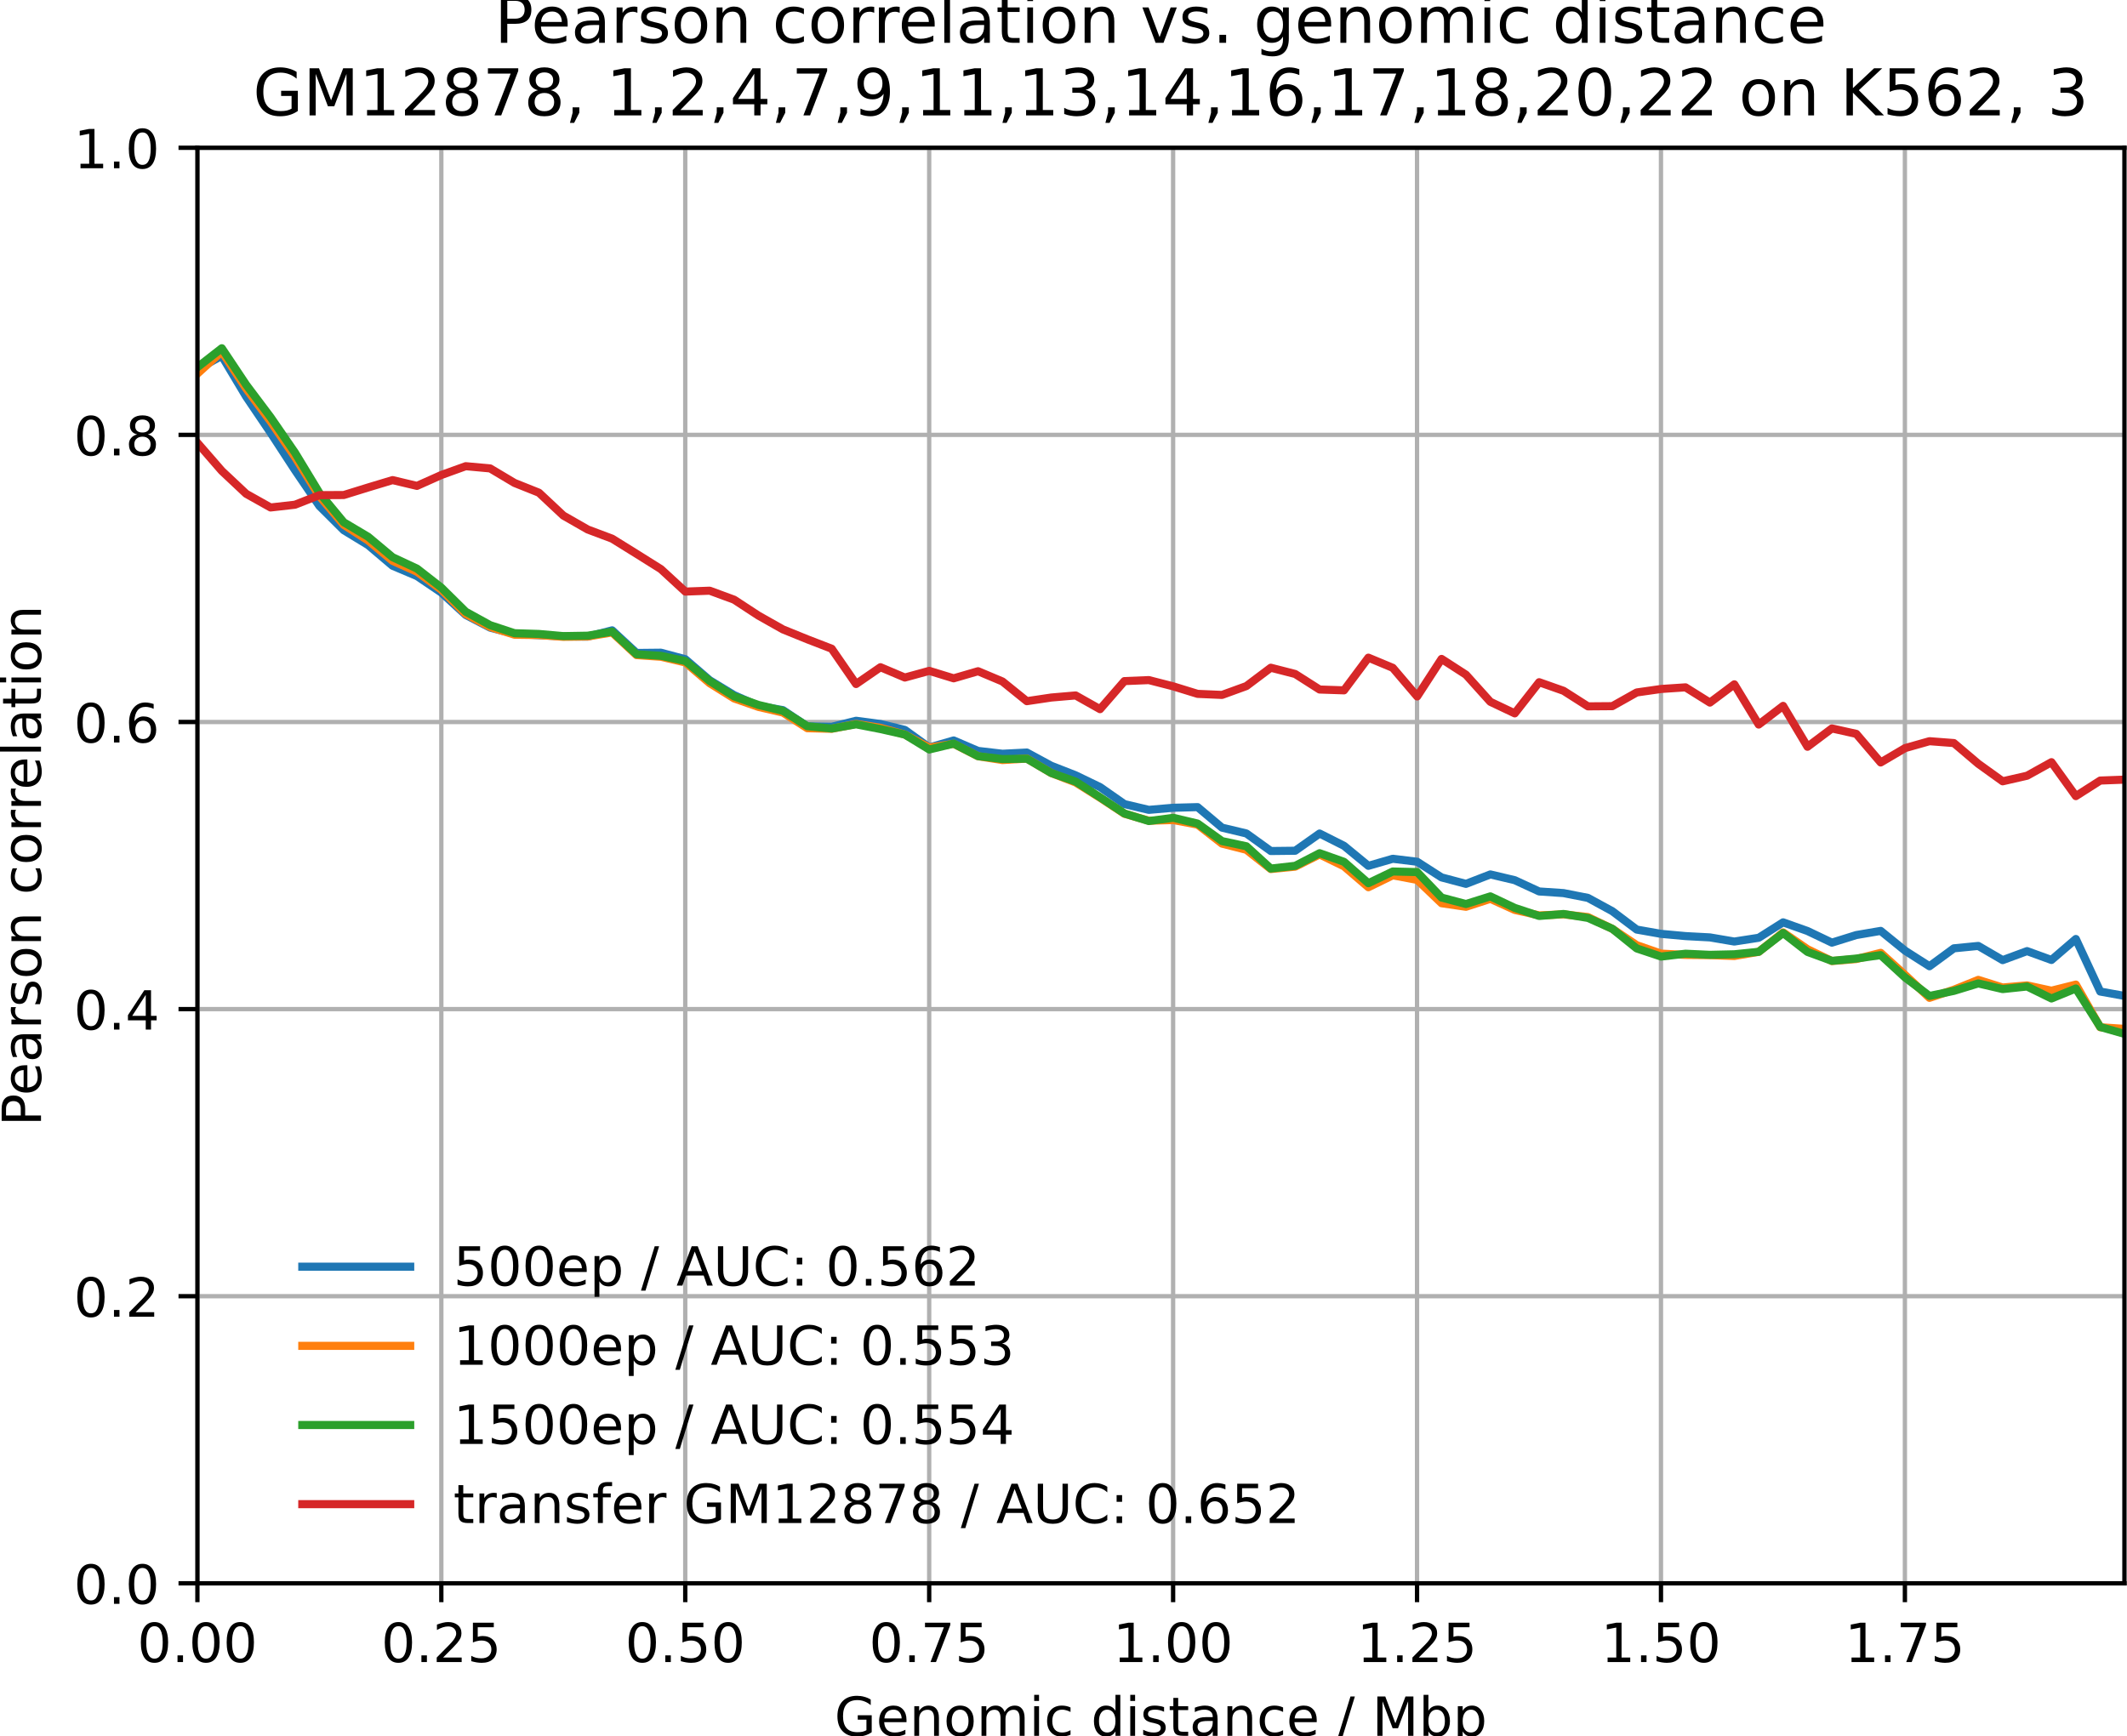
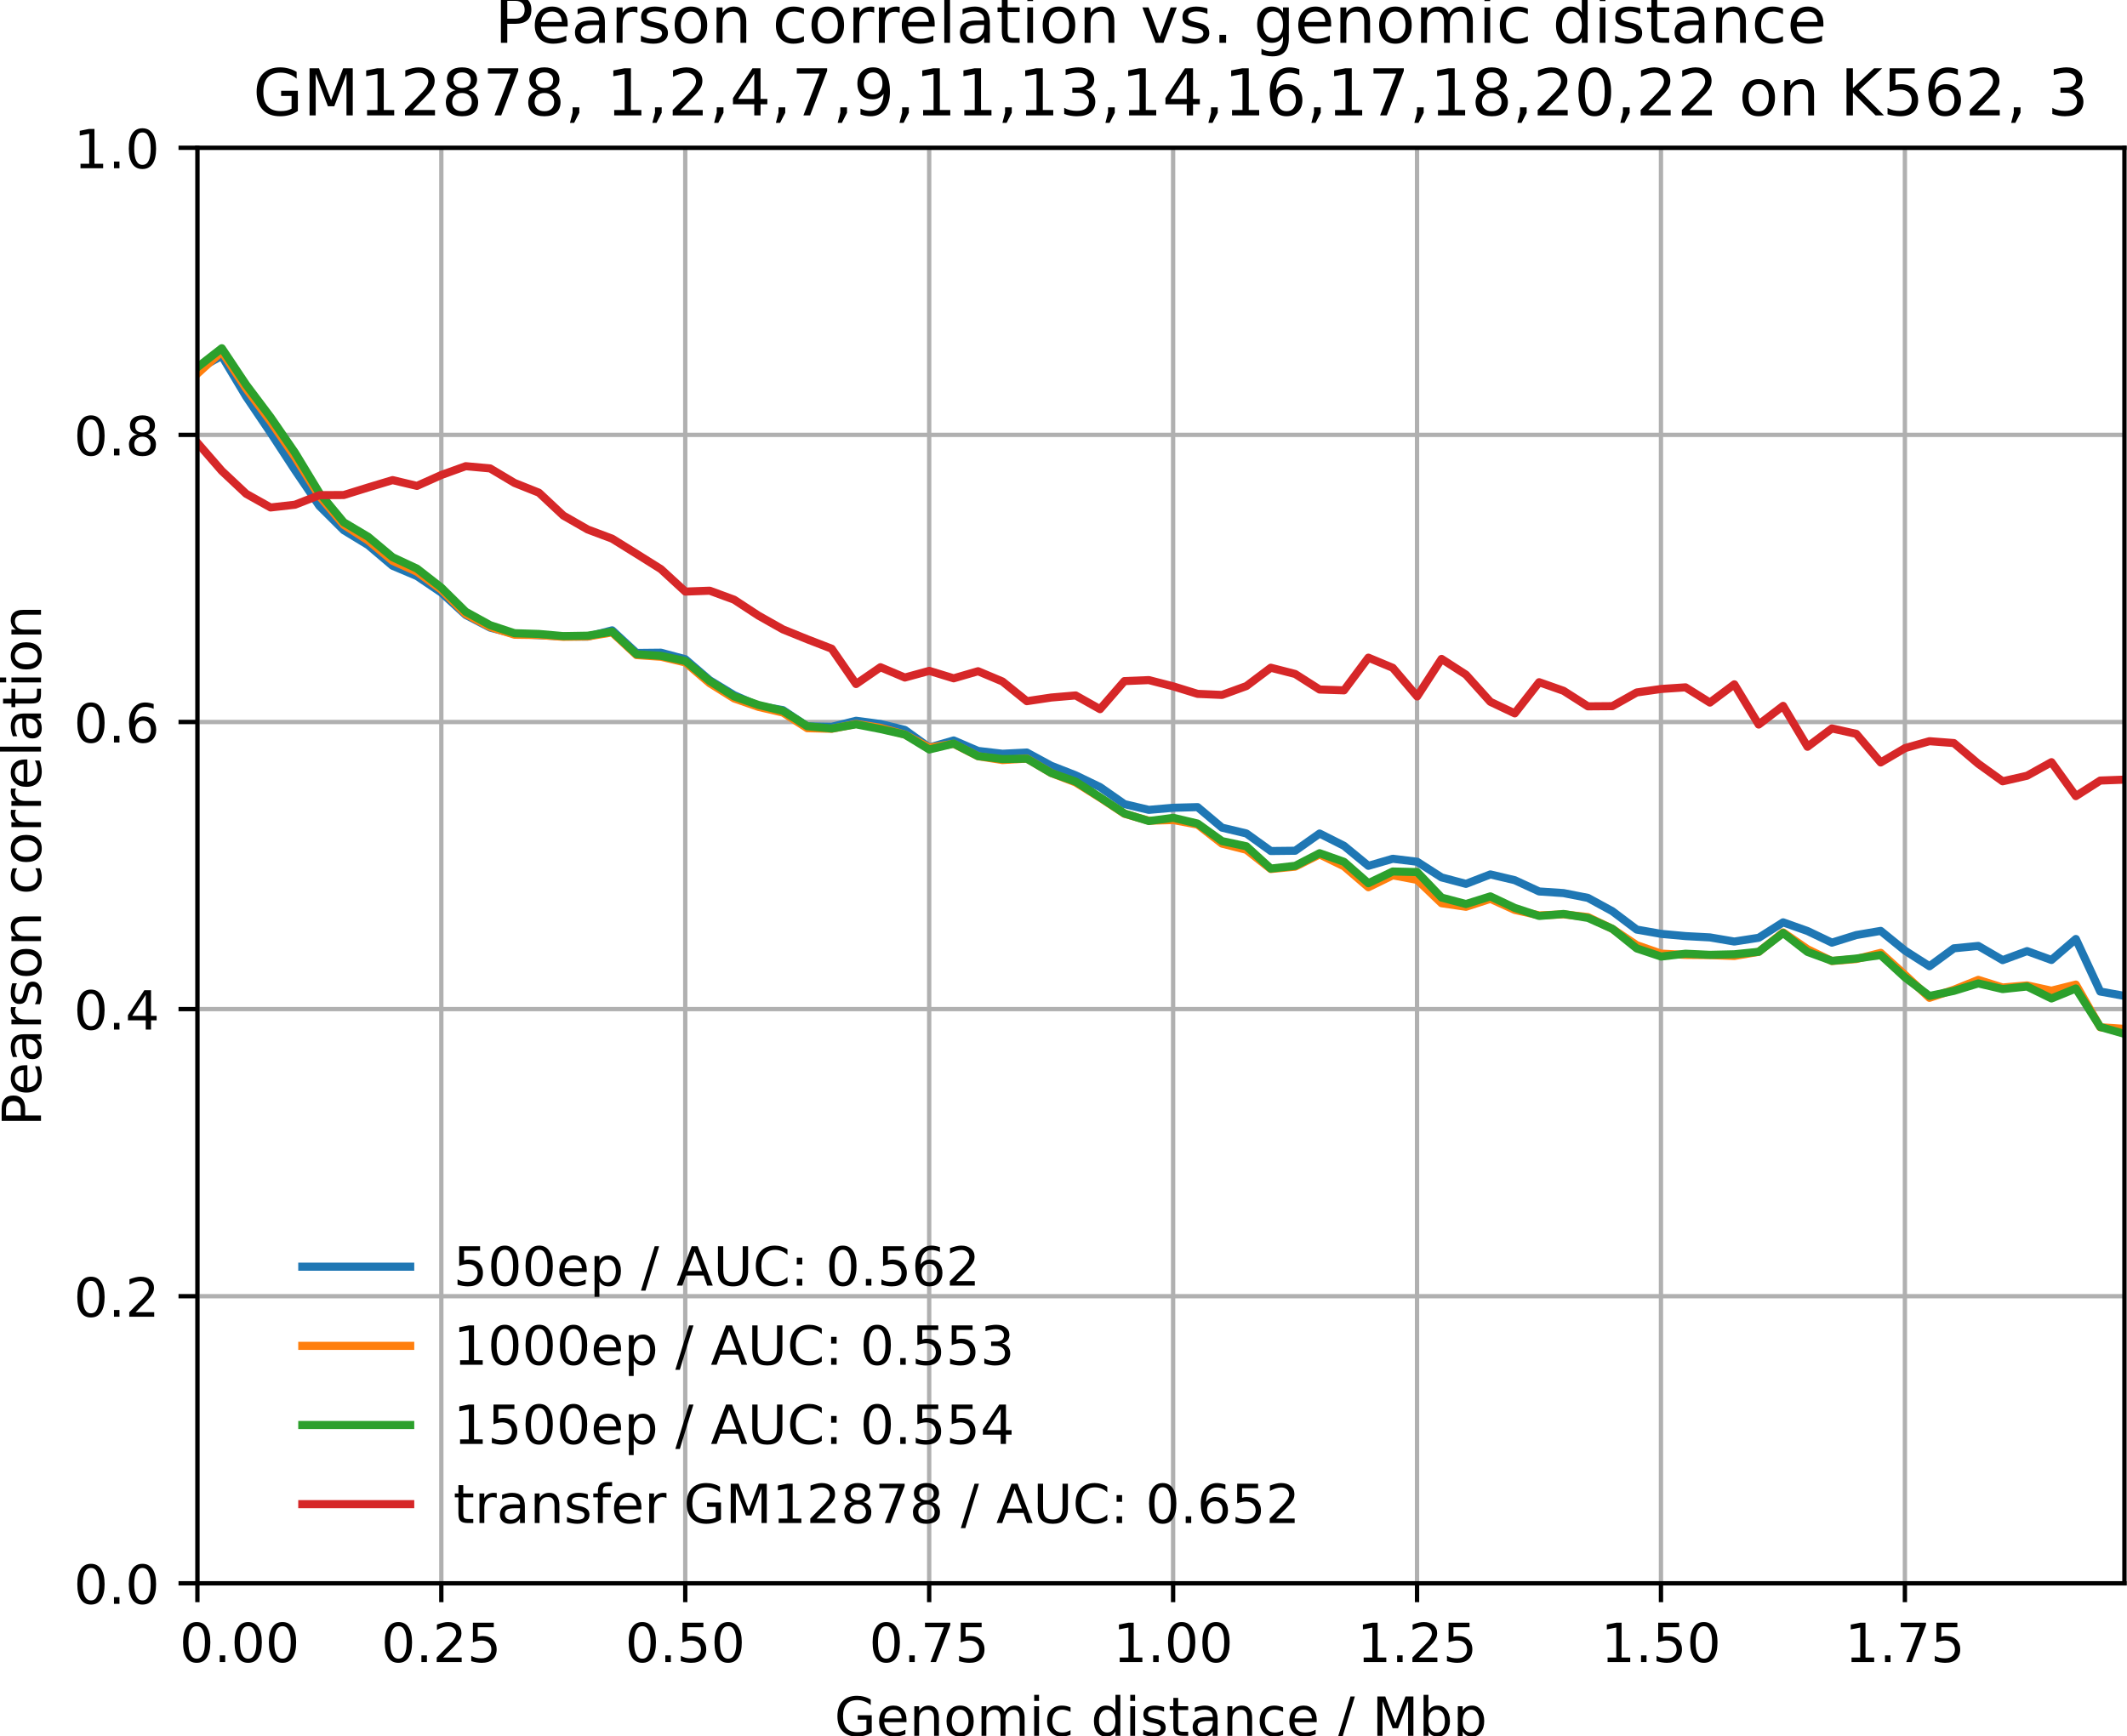
<svg xmlns="http://www.w3.org/2000/svg" version="1.1" id="svg2" xml:space="preserve" width="80mm" height="65.3mm" viewBox="0 0 302.362 246.803">
  <defs id="defs6">
    <clipPath clipPathUnits="userSpaceOnUse" id="clipPath22">
      <path d="M 57.6,38.016 H 414.72 V 304.128 H 57.6 Z" id="path20" />
    </clipPath>
    <clipPath clipPathUnits="userSpaceOnUse" id="clipPath40">
      <path d="M 57.6,38.016 H 414.72 V 304.128 H 57.6 Z" id="path38" />
    </clipPath>
    <clipPath clipPathUnits="userSpaceOnUse" id="clipPath58">
      <path d="M 57.6,38.016 H 414.72 V 304.128 H 57.6 Z" id="path56" />
    </clipPath>
    <clipPath clipPathUnits="userSpaceOnUse" id="clipPath76">
      <path d="M 57.6,38.016 H 414.72 V 304.128 H 57.6 Z" id="path74" />
    </clipPath>
    <clipPath clipPathUnits="userSpaceOnUse" id="clipPath94">
      <path d="M 57.6,38.016 H 414.72 V 304.128 H 57.6 Z" id="path92" />
    </clipPath>
    <clipPath clipPathUnits="userSpaceOnUse" id="clipPath112">
      <path d="M 57.6,38.016 H 414.72 V 304.128 H 57.6 Z" id="path110" />
    </clipPath>
    <clipPath clipPathUnits="userSpaceOnUse" id="clipPath130">
      <path d="M 57.6,38.016 H 414.72 V 304.128 H 57.6 Z" id="path128" />
    </clipPath>
    <clipPath clipPathUnits="userSpaceOnUse" id="clipPath148">
      <path d="M 57.6,38.016 H 414.72 V 304.128 H 57.6 Z" id="path146" />
    </clipPath>
    <clipPath clipPathUnits="userSpaceOnUse" id="clipPath170">
      <path d="M 57.6,38.016 H 414.72 V 304.128 H 57.6 Z" id="path168" />
    </clipPath>
    <clipPath clipPathUnits="userSpaceOnUse" id="clipPath188">
      <path d="M 57.6,38.016 H 414.72 V 304.128 H 57.6 Z" id="path186" />
    </clipPath>
    <clipPath clipPathUnits="userSpaceOnUse" id="clipPath206">
      <path d="M 57.6,38.016 H 414.72 V 304.128 H 57.6 Z" id="path204" />
    </clipPath>
    <clipPath clipPathUnits="userSpaceOnUse" id="clipPath224">
      <path d="M 57.6,38.016 H 414.72 V 304.128 H 57.6 Z" id="path222" />
    </clipPath>
    <clipPath clipPathUnits="userSpaceOnUse" id="clipPath242">
      <path d="M 57.6,38.016 H 414.72 V 304.128 H 57.6 Z" id="path240" />
    </clipPath>
    <clipPath clipPathUnits="userSpaceOnUse" id="clipPath260">
      <path d="M 57.6,38.016 H 414.72 V 304.128 H 57.6 Z" id="path258" />
    </clipPath>
    <clipPath clipPathUnits="userSpaceOnUse" id="clipPath282">
      <path d="M 57.6,38.016 H 414.72 V 304.128 H 57.6 Z" id="path280" />
    </clipPath>
    <clipPath clipPathUnits="userSpaceOnUse" id="clipPath292">
      <path d="M 57.6,38.016 H 414.72 V 304.128 H 57.6 Z" id="path290" />
    </clipPath>
    <clipPath clipPathUnits="userSpaceOnUse" id="clipPath302">
      <path d="M 57.6,38.016 H 414.72 V 304.128 H 57.6 Z" id="path300" />
    </clipPath>
    <clipPath clipPathUnits="userSpaceOnUse" id="clipPath312">
      <path d="M 57.6,38.016 H 414.72 V 304.128 H 57.6 Z" id="path310" />
    </clipPath>
  </defs>
  <g id="g10" transform="matrix(1.333333,0,0,-1.333333,-28.02396,443.5936)">
    <path d="M 53.247,189.166 H 64.753" style="fill:none;stroke:#ff7f0e;stroke-width:0.863;stroke-linecap:square;stroke-linejoin:round;stroke-miterlimit:10;stroke-dasharray:none;stroke-opacity:1" id="path340" />
    <path d="M 53.247,180.725 H 64.753" style="fill:none;stroke:#2ca02c;stroke-width:0.863;stroke-linecap:square;stroke-linejoin:round;stroke-miterlimit:10;stroke-dasharray:none;stroke-opacity:1" id="path346" />
    <path d="M 53.247,172.285 H 64.753" style="fill:none;stroke:#d62728;stroke-width:0.863;stroke-linecap:square;stroke-linejoin:round;stroke-miterlimit:10;stroke-dasharray:none;stroke-opacity:1" id="path352" />
    <g id="g16" transform="matrix(0.5753027,0,0,0.5753027,8.926274,141.9709)">
      <g id="g18" clip-path="url(#clipPath22)">
        <path d="M 57.6,38.016 V 304.128" style="fill:none;stroke:#b0b0b0;stroke-width:0.8;stroke-linecap:square;stroke-linejoin:round;stroke-miterlimit:10;stroke-dasharray:none;stroke-opacity:1" id="path24" />
      </g>
    </g>
    <path d="m 42.064,163.842 v -2.014" style="fill:#000000;fill-opacity:1;fill-rule:nonzero;stroke:#000000;stroke-width:0.46;stroke-linecap:butt;stroke-linejoin:round;stroke-miterlimit:10;stroke-dasharray:none;stroke-opacity:1" id="path28" />
    <g id="g34" transform="matrix(0.5753027,0,0,0.5753027,8.926274,141.9709)">
      <g id="g36" clip-path="url(#clipPath40)">
        <path d="M 102.805,38.016 V 304.128" style="fill:none;stroke:#b0b0b0;stroke-width:0.8;stroke-linecap:square;stroke-linejoin:round;stroke-miterlimit:10;stroke-dasharray:none;stroke-opacity:1" id="path42" />
      </g>
    </g>
    <path d="m 68.07,163.842 v -2.014" style="fill:#000000;fill-opacity:1;fill-rule:nonzero;stroke:#000000;stroke-width:0.46;stroke-linecap:butt;stroke-linejoin:round;stroke-miterlimit:10;stroke-dasharray:none;stroke-opacity:1" id="path46" />
    <g id="g52" transform="matrix(0.5753027,0,0,0.5753027,8.926274,141.9709)">
      <g id="g54" clip-path="url(#clipPath58)">
        <path d="M 148.01,38.016 V 304.128" style="fill:none;stroke:#b0b0b0;stroke-width:0.8;stroke-linecap:square;stroke-linejoin:round;stroke-miterlimit:10;stroke-dasharray:none;stroke-opacity:1" id="path60" />
      </g>
    </g>
    <path d="m 94.077,163.842 v -2.014" style="fill:#000000;fill-opacity:1;fill-rule:nonzero;stroke:#000000;stroke-width:0.46;stroke-linecap:butt;stroke-linejoin:round;stroke-miterlimit:10;stroke-dasharray:none;stroke-opacity:1" id="path64" />
    <g id="g70" transform="matrix(0.5753027,0,0,0.5753027,8.926274,141.9709)">
      <g id="g72" clip-path="url(#clipPath76)">
        <path d="M 193.215,38.016 V 304.128" style="fill:none;stroke:#b0b0b0;stroke-width:0.8;stroke-linecap:square;stroke-linejoin:round;stroke-miterlimit:10;stroke-dasharray:none;stroke-opacity:1" id="path78" />
      </g>
    </g>
    <path d="m 120.084,163.842 v -2.014" style="fill:#000000;fill-opacity:1;fill-rule:nonzero;stroke:#000000;stroke-width:0.46;stroke-linecap:butt;stroke-linejoin:round;stroke-miterlimit:10;stroke-dasharray:none;stroke-opacity:1" id="path82" />
    <g id="g88" transform="matrix(0.5753027,0,0,0.5753027,8.926274,141.9709)">
      <g id="g90" clip-path="url(#clipPath94)">
        <path d="M 238.42,38.016 V 304.128" style="fill:none;stroke:#b0b0b0;stroke-width:0.8;stroke-linecap:square;stroke-linejoin:round;stroke-miterlimit:10;stroke-dasharray:none;stroke-opacity:1" id="path96" />
      </g>
    </g>
    <path d="m 146.09,163.842 v -2.014" style="fill:#000000;fill-opacity:1;fill-rule:nonzero;stroke:#000000;stroke-width:0.46;stroke-linecap:butt;stroke-linejoin:round;stroke-miterlimit:10;stroke-dasharray:none;stroke-opacity:1" id="path100" />
    <g id="g106" transform="matrix(0.5753027,0,0,0.5753027,8.926274,141.9709)">
      <g id="g108" clip-path="url(#clipPath112)">
        <path d="M 283.625,38.016 V 304.128" style="fill:none;stroke:#b0b0b0;stroke-width:0.8;stroke-linecap:square;stroke-linejoin:round;stroke-miterlimit:10;stroke-dasharray:none;stroke-opacity:1" id="path114" />
      </g>
    </g>
    <path d="m 172.097,163.842 v -2.014" style="fill:#000000;fill-opacity:1;fill-rule:nonzero;stroke:#000000;stroke-width:0.46;stroke-linecap:butt;stroke-linejoin:round;stroke-miterlimit:10;stroke-dasharray:none;stroke-opacity:1" id="path118" />
    <g id="g124" transform="matrix(0.5753027,0,0,0.5753027,8.926274,141.9709)">
      <g id="g126" clip-path="url(#clipPath130)">
        <path d="M 328.83,38.016 V 304.128" style="fill:none;stroke:#b0b0b0;stroke-width:0.8;stroke-linecap:square;stroke-linejoin:round;stroke-miterlimit:10;stroke-dasharray:none;stroke-opacity:1" id="path132" />
      </g>
    </g>
    <path d="m 198.103,163.842 v -2.014" style="fill:#000000;fill-opacity:1;fill-rule:nonzero;stroke:#000000;stroke-width:0.46;stroke-linecap:butt;stroke-linejoin:round;stroke-miterlimit:10;stroke-dasharray:none;stroke-opacity:1" id="path136" />
    <g id="g142" transform="matrix(0.5753027,0,0,0.5753027,8.926274,141.9709)">
      <g id="g144" clip-path="url(#clipPath148)">
        <path d="M 374.035,38.016 V 304.128" style="fill:none;stroke:#b0b0b0;stroke-width:0.8;stroke-linecap:square;stroke-linejoin:round;stroke-miterlimit:10;stroke-dasharray:none;stroke-opacity:1" id="path150" />
      </g>
    </g>
    <g id="g164" transform="matrix(0.5753027,0,0,0.5753027,8.926274,141.9709)">
      <g id="g166" clip-path="url(#clipPath170)">
        <path d="M 57.6,38.016 H 414.72" style="fill:none;stroke:#b0b0b0;stroke-width:0.8;stroke-linecap:square;stroke-linejoin:round;stroke-miterlimit:10;stroke-dasharray:none;stroke-opacity:1" id="path172" />
      </g>
    </g>
    <path d="m 42.064,163.842 h -2.014" style="fill:#000000;fill-opacity:1;fill-rule:nonzero;stroke:#000000;stroke-width:0.46;stroke-linecap:butt;stroke-linejoin:round;stroke-miterlimit:10;stroke-dasharray:none;stroke-opacity:1" id="path176" />
    <path d="m 224.11,163.842 v -2.014" style="fill:#000000;fill-opacity:1;fill-rule:nonzero;stroke:#000000;stroke-width:0.46;stroke-linecap:butt;stroke-linejoin:round;stroke-miterlimit:10;stroke-dasharray:none;stroke-opacity:1" id="path154" />
    <g id="g182" transform="matrix(0.5753027,0,0,0.5753027,8.926274,141.9709)">
      <g id="g184" clip-path="url(#clipPath188)">
        <path d="M 57.6,91.238 H 414.72" style="fill:none;stroke:#b0b0b0;stroke-width:0.8;stroke-linecap:square;stroke-linejoin:round;stroke-miterlimit:10;stroke-dasharray:none;stroke-opacity:1" id="path190" />
      </g>
    </g>
    <path d="m 42.064,194.461 h -2.014" style="fill:#000000;fill-opacity:1;fill-rule:nonzero;stroke:#000000;stroke-width:0.46;stroke-linecap:butt;stroke-linejoin:round;stroke-miterlimit:10;stroke-dasharray:none;stroke-opacity:1" id="path194" />
    <g id="g200" transform="matrix(0.5753027,0,0,0.5753027,8.926274,141.9709)">
      <g id="g202" clip-path="url(#clipPath206)">
        <path d="M 57.6,144.461 H 414.72" style="fill:none;stroke:#b0b0b0;stroke-width:0.8;stroke-linecap:square;stroke-linejoin:round;stroke-miterlimit:10;stroke-dasharray:none;stroke-opacity:1" id="path208" />
      </g>
    </g>
    <path d="m 42.064,225.08 h -2.014" style="fill:#000000;fill-opacity:1;fill-rule:nonzero;stroke:#000000;stroke-width:0.46;stroke-linecap:butt;stroke-linejoin:round;stroke-miterlimit:10;stroke-dasharray:none;stroke-opacity:1" id="path212" />
    <g id="g218" transform="matrix(0.5753027,0,0,0.5753027,8.926274,141.9709)">
      <g id="g220" clip-path="url(#clipPath224)">
        <path d="M 57.6,197.683 H 414.72" style="fill:none;stroke:#b0b0b0;stroke-width:0.8;stroke-linecap:square;stroke-linejoin:round;stroke-miterlimit:10;stroke-dasharray:none;stroke-opacity:1" id="path226" />
      </g>
    </g>
    <path d="m 42.064,255.699 h -2.014" style="fill:#000000;fill-opacity:1;fill-rule:nonzero;stroke:#000000;stroke-width:0.46;stroke-linecap:butt;stroke-linejoin:round;stroke-miterlimit:10;stroke-dasharray:none;stroke-opacity:1" id="path230" />
    <g id="g236" transform="matrix(0.5753027,0,0,0.5753027,8.926274,141.9709)">
      <g id="g238" clip-path="url(#clipPath242)">
        <path d="M 57.6,250.906 H 414.72" style="fill:none;stroke:#b0b0b0;stroke-width:0.8;stroke-linecap:square;stroke-linejoin:round;stroke-miterlimit:10;stroke-dasharray:none;stroke-opacity:1" id="path244" />
      </g>
    </g>
    <path d="m 42.064,286.318 h -2.014" style="fill:#000000;fill-opacity:1;fill-rule:nonzero;stroke:#000000;stroke-width:0.46;stroke-linecap:butt;stroke-linejoin:round;stroke-miterlimit:10;stroke-dasharray:none;stroke-opacity:1" id="path248" />
    <g id="g254" transform="matrix(0.5753027,0,0,0.5753027,8.926274,141.9709)">
      <g id="g256" clip-path="url(#clipPath260)">
        <path d="M 57.6,304.128 H 414.72" style="fill:none;stroke:#b0b0b0;stroke-width:0.8;stroke-linecap:square;stroke-linejoin:round;stroke-miterlimit:10;stroke-dasharray:none;stroke-opacity:1" id="path262" />
      </g>
    </g>
    <path d="m 42.064,316.937 h -2.014" style="fill:#000000;fill-opacity:1;fill-rule:nonzero;stroke:#000000;stroke-width:0.46;stroke-linecap:butt;stroke-linejoin:round;stroke-miterlimit:10;stroke-dasharray:none;stroke-opacity:1" id="path266" />
    <g id="g276" transform="matrix(0.5753027,0,0,0.5753027,8.926274,141.9709)">
      <g id="g278" clip-path="url(#clipPath282)">
        <path d="m 57.6,263.062 4.521,2.499 4.521,-7.563 4.521,-6.686 4.521,-6.931 4.521,-6.646 4.521,-4.504 4.521,-2.755 4.521,-3.831 4.521,-1.916 4.521,-3.057 4.521,-4.148 4.521,-2.35 4.521,-1.172 4.521,-0.226 4.521,-0.228 4.521,-0.04 4.521,1.166 4.521,-4.194 4.521,0.048 4.521,-1.209 4.521,-3.899 4.521,-2.757 4.521,-2.003 4.521,-0.775 4.521,-3.014 4.521,-0.078 4.521,1.119 4.521,-0.601 4.521,-1.094 4.521,-3.259 4.521,1.304 4.521,-1.941 4.521,-0.526 4.521,0.227 4.521,-2.453 4.521,-1.77 4.521,-2.182 4.521,-3.156 4.521,-1.067 4.521,0.388 4.521,0.12 4.521,-3.805 4.521,-1.077 4.521,-3.255 4.521,0.051 4.521,3.193 4.521,-2.277 4.521,-3.713 4.521,1.309 4.521,-0.553 4.521,-2.903 4.521,-1.197 4.521,1.751 4.521,-1.069 4.521,-2.089 4.521,-0.304 4.521,-0.89 4.521,-2.466 4.521,-3.406 4.521,-0.795 4.521,-0.413 4.521,-0.242 4.521,-0.769 4.521,0.7 4.521,2.86 4.521,-1.605 4.521,-2.158 4.521,1.407 4.521,0.772 4.521,-3.671 4.521,-2.886 4.521,3.325 4.521,0.444 4.521,-2.63 4.521,1.671 4.521,-1.643 4.521,3.887 4.521,-9.742 4.521,-0.813" style="fill:none;stroke:#1f77b4;stroke-width:1.5;stroke-linecap:square;stroke-linejoin:round;stroke-miterlimit:10;stroke-dasharray:none;stroke-opacity:1" id="path284" />
      </g>
    </g>
    <g id="g286" transform="matrix(0.5753027,0,0,0.5753027,8.926274,141.9709)">
      <g id="g288" clip-path="url(#clipPath292)">
        <path d="m 57.6,262.256 4.521,4.099 4.521,-6.873 4.521,-6.081 4.521,-6.584 4.521,-7.254 4.521,-5.337 4.521,-2.903 4.521,-3.766 4.521,-2.027 4.521,-3.331 4.521,-4.509 4.521,-2.403 4.521,-1.427 4.521,-0.061 4.521,-0.328 4.521,0.065 4.521,0.746 4.521,-4.198 4.521,-0.308 4.521,-1.055 4.521,-3.851 4.521,-2.824 4.521,-1.573 4.521,-1.041 4.521,-2.905 4.521,-0.108 4.521,0.903 4.521,-0.722 4.521,-1.247 4.521,-2.415 4.521,0.7 4.521,-2.305 4.521,-0.71 4.521,0.28 4.521,-2.685 4.521,-1.745 4.521,-2.83 4.521,-2.972 4.521,-1.291 4.521,0.127 4.521,-0.853 4.521,-3.52 4.521,-1.146 4.521,-3.562 4.521,0.439 4.521,2.264 4.521,-2.198 4.521,-3.878 4.521,2.208 4.521,-0.85 4.521,-4.325 4.521,-0.66 4.521,1.472 4.521,-2.052 4.521,-1.011 4.521,0.185 4.521,-0.495 4.521,-2.184 4.521,-3.03 4.521,-1.566 4.521,-0.237 4.521,-0.042 4.521,-0.161 4.521,0.769 4.521,3.6 4.521,-3.109 4.521,-2.194 4.521,0.369 4.521,1.149 4.521,-4.097 4.521,-4.244 4.521,1.506 4.521,1.825 4.521,-1.415 4.521,0.392 4.521,-0.981 4.521,1.132 4.521,-7.91 4.521,-0.3" style="fill:none;stroke:#ff7f0e;stroke-width:1.5;stroke-linecap:square;stroke-linejoin:round;stroke-miterlimit:10;stroke-dasharray:none;stroke-opacity:1" id="path294" />
      </g>
    </g>
    <g id="g296" transform="matrix(0.5753027,0,0,0.5753027,8.926274,141.9709)">
      <g id="g298" clip-path="url(#clipPath302)">
        <path d="m 57.6,263.438 4.521,3.528 4.521,-6.776 4.521,-6.01 4.521,-6.572 4.521,-7.452 4.521,-5.457 4.521,-2.687 4.521,-3.783 4.521,-2.112 4.521,-3.529 4.521,-4.468 4.521,-2.488 4.521,-1.491 4.521,-0.139 4.521,-0.399 4.521,0.079 4.521,0.752 4.521,-4.193 4.521,-0.296 4.521,-0.958 4.521,-3.71 4.521,-2.851 4.521,-1.584 4.521,-1.091 4.521,-2.852 4.521,-0.432 4.521,0.784 4.521,-0.879 4.521,-1.02 4.521,-2.768 4.521,1.088 4.521,-2.325 4.521,-0.536 4.521,0.068 4.521,-2.648 4.521,-1.595 4.521,-2.913 4.521,-3.003 4.521,-1.398 4.521,0.599 4.521,-1.065 4.521,-3.253 4.521,-0.958 4.521,-4.133 4.521,0.508 4.521,2.34 4.521,-1.597 4.521,-3.969 4.521,2.172 4.521,-0.104 4.521,-4.731 4.521,-1.193 4.521,1.418 4.521,-2.135 4.521,-1.496 4.521,0.37 4.521,-0.733 4.521,-2.016 4.521,-3.641 4.521,-1.505 4.521,0.528 4.521,-0.207 4.521,0.103 4.521,0.456 4.521,3.489 4.521,-3.509 4.521,-1.657 4.521,0.426 4.521,0.641 4.521,-4.149 4.521,-3.423 4.521,0.94 4.521,1.382 4.521,-1.05 4.521,0.478 4.521,-2.217 4.521,1.85 4.521,-7.134 4.521,-1.287" style="fill:none;stroke:#2ca02c;stroke-width:1.5;stroke-linecap:square;stroke-linejoin:round;stroke-miterlimit:10;stroke-dasharray:none;stroke-opacity:1" id="path304" />
      </g>
    </g>
    <g id="g306" transform="matrix(0.5753027,0,0,0.5753027,8.926274,141.9709)">
      <g id="g308" clip-path="url(#clipPath312)">
        <path d="m 57.6,249.434 4.521,-5.202 4.521,-4.25 4.521,-2.534 4.521,0.512 4.521,1.77 4.521,0.027 4.521,1.401 4.521,1.364 4.521,-1.073 4.521,2.021 4.521,1.632 4.521,-0.415 4.521,-2.693 4.521,-1.806 4.521,-4.237 4.521,-2.587 4.521,-1.697 4.521,-2.809 4.521,-2.838 4.521,-4.162 4.521,0.164 4.521,-1.666 4.521,-2.957 4.521,-2.548 4.521,-1.836 4.521,-1.747 4.521,-6.547 4.521,3.116 4.521,-1.913 4.521,1.238 4.521,-1.384 4.521,1.317 4.521,-1.903 4.521,-3.65 4.521,0.676 4.521,0.387 4.521,-2.544 4.521,5.203 4.521,0.186 4.521,-1.16 4.521,-1.393 4.521,-0.198 4.521,1.644 4.521,3.399 4.521,-1.16 4.521,-2.88 4.521,-0.153 4.521,6.06 4.521,-1.884 4.521,-5.307 4.521,6.956 4.521,-2.923 4.521,-5.027 4.521,-2.144 4.521,5.778 4.521,-1.595 4.521,-2.881 4.521,0.035 4.521,2.54 4.521,0.645 4.521,0.304 4.521,-2.828 4.521,3.386 4.521,-7.455 4.521,3.46 4.521,-7.578 4.521,3.396 4.521,-1.003 4.521,-5.305 4.521,2.663 4.521,1.28 4.521,-0.345 4.521,-3.837 4.521,-3.252 4.521,1.034 4.521,2.51 4.521,-6.29 4.521,2.886 4.521,0.169" style="fill:none;stroke:#d62728;stroke-width:1.5;stroke-linecap:square;stroke-linejoin:round;stroke-miterlimit:10;stroke-dasharray:none;stroke-opacity:1" id="path314" />
      </g>
    </g>
    <path d="M 42.064,163.842 V 316.937" style="fill:none;stroke:#000000;stroke-width:0.46;stroke-linecap:square;stroke-linejoin:miter;stroke-miterlimit:10;stroke-dasharray:none;stroke-opacity:1" id="path318" />
    <path d="M 247.516,163.842 V 316.937" style="fill:none;stroke:#000000;stroke-width:0.46;stroke-linecap:square;stroke-linejoin:miter;stroke-miterlimit:10;stroke-dasharray:none;stroke-opacity:1" id="path320" />
    <path d="M 42.064,163.842 H 247.516" style="fill:none;stroke:#000000;stroke-width:0.46;stroke-linecap:square;stroke-linejoin:miter;stroke-miterlimit:10;stroke-dasharray:none;stroke-opacity:1" id="path322" />
    <path d="M 42.064,316.937 H 247.516" style="fill:none;stroke:#000000;stroke-width:0.46;stroke-linecap:square;stroke-linejoin:miter;stroke-miterlimit:10;stroke-dasharray:none;stroke-opacity:1" id="path324" />
    <path d="M 53.247,197.607 H 64.753" style="fill:none;stroke:#1f77b4;stroke-width:0.863;stroke-linecap:square;stroke-linejoin:round;stroke-miterlimit:10;stroke-dasharray:none;stroke-opacity:1" id="path334" />
  </g>
  <g id="layer1" style="display:inline" transform="translate(-28.02396,-17.20642)">
    <text style="font-variant:normal;font-weight:normal;font-size:7.671px;font-family:'DejaVu Sans';-inkscape-font-specification:DejaVuSans;writing-mode:lr-tb;fill:#000000;fill-opacity:1;fill-rule:nonzero;stroke:none;stroke-width:0.767" id="text180" x="38.514" y="245.257">
      <tspan x="38.514 43.393 45.832" y="245.257" id="tspan178" style="stroke-width:0.767">0.0</tspan>
    </text>
    <text style="font-variant:normal;font-weight:normal;font-size:7.671px;font-family:'DejaVu Sans';-inkscape-font-specification:DejaVuSans;writing-mode:lr-tb;fill:#000000;fill-opacity:1;fill-rule:nonzero;stroke:none;stroke-width:0.767" id="text198" x="38.514" y="204.432">
      <tspan x="38.514 43.393 45.832" y="204.432" id="tspan196" style="stroke-width:0.767">0.2</tspan>
    </text>
    <text style="font-variant:normal;font-weight:normal;font-size:7.671px;font-family:'DejaVu Sans';-inkscape-font-specification:DejaVuSans;writing-mode:lr-tb;fill:#000000;fill-opacity:1;fill-rule:nonzero;stroke:none;stroke-width:0.767" id="text216" x="38.514" y="163.606">
      <tspan x="38.514 43.393 45.832" y="163.606" id="tspan214" style="stroke-width:0.767">0.4</tspan>
    </text>
    <text style="font-variant:normal;font-weight:normal;font-size:7.671px;font-family:'DejaVu Sans';-inkscape-font-specification:DejaVuSans;writing-mode:lr-tb;fill:#000000;fill-opacity:1;fill-rule:nonzero;stroke:none;stroke-width:0.767" id="text234" x="38.514" y="122.781">
      <tspan x="38.514 43.393 45.832" y="122.781" id="tspan232" style="stroke-width:0.767">0.6</tspan>
    </text>
    <text style="font-variant:normal;font-weight:normal;font-size:7.671px;font-family:'DejaVu Sans';-inkscape-font-specification:DejaVuSans;writing-mode:lr-tb;fill:#000000;fill-opacity:1;fill-rule:nonzero;stroke:none;stroke-width:0.767" id="text252" x="38.514" y="81.956">
      <tspan x="38.514 43.393 45.832" y="81.956" id="tspan250" style="stroke-width:0.767">0.8</tspan>
    </text>
    <text style="font-variant:normal;font-weight:normal;font-size:7.671px;font-family:'DejaVu Sans';-inkscape-font-specification:DejaVuSans;writing-mode:lr-tb;fill:#000000;fill-opacity:1;fill-rule:nonzero;stroke:none;stroke-width:0.767" id="text270" x="38.514" y="41.13">
      <tspan x="38.514 43.393 45.832" y="41.13" id="tspan268" style="stroke-width:0.767">1.0</tspan>
    </text>
    <text transform="rotate(-90)" style="font-variant:normal;font-weight:normal;font-size:7.671px;font-family:'DejaVu Sans';-inkscape-font-specification:DejaVuSans;writing-mode:lr-tb;fill:#000000;fill-opacity:1;fill-rule:nonzero;stroke:none;stroke-width:0.767" id="text274" x="-177.34" y="33.852">
      <tspan x="-177.34 -172.715 -167.997 -163.295 -160.143 -156.146 -151.452 -146.588 -144.149 -139.93 -135.236 -132.083 -128.93 -124.213 -122.081 -117.378 -114.371 -112.239 -107.545" y="33.852" id="tspan272" style="stroke-width:0.767">Pearson correlation</tspan>
    </text>
    <text style="font-variant:normal;font-weight:normal;font-size:9.205px;font-family:'DejaVu Sans';-inkscape-font-specification:DejaVuSans;writing-mode:lr-tb;fill:#000000;fill-opacity:1;fill-rule:nonzero;stroke:none;stroke-width:0.767" id="text328" x="98.326" y="23.298">
      <tspan x="98.326 103.876 109.537 115.18 118.963 123.759 129.392 135.228 138.155 143.218 148.851 152.634 156.418 162.079 164.638 170.28 173.888 176.447 182.081 187.917 190.844 196.293 201.089 204.016 206.943 212.788 218.449 224.285 229.918 238.884 241.443 246.505 249.433 255.278 257.837 262.632 266.241 271.883 277.719 282.782" y="23.298" id="tspan326" style="stroke-width:0.767">Pearson correlation vs. genomic distance</tspan>
    </text>
    <text style="font-variant:normal;font-weight:normal;font-size:9.205px;font-family:'DejaVu Sans';-inkscape-font-specification:DejaVuSans;writing-mode:lr-tb;fill:#000000;fill-opacity:1;fill-rule:nonzero;stroke:none;stroke-width:0.767" id="text332" x="63.99" y="33.615">
      <tspan x="63.99 71.124 79.068 84.922 90.776 96.631 102.485 108.339 111.266 114.193 120.048 122.975 128.829 131.756 137.61 140.538 146.392 149.319 155.173 158.1 163.955 169.809 172.736 178.59 184.445 187.372 193.226 199.08 202.008 207.862 213.716 216.643 222.498 228.352 231.279 237.133 242.988 245.915 251.769 257.623 260.55 266.405 272.259 275.186 280.819 286.655 289.582 295.621 301.475 307.329 313.184 316.111 319.038" y="33.615" id="tspan330" style="stroke-width:0.767">GM12878, 1,2,4,7,9,11,13,14,16,17,18,20,22 on K562, 3</tspan>
    </text>
    <text style="font-variant:normal;font-weight:normal;font-size:7.671px;font-family:'DejaVu Sans';-inkscape-font-specification:DejaVuSans;writing-mode:lr-tb;fill:#000000;fill-opacity:1;fill-rule:nonzero;stroke:none;stroke-width:0.767" id="text338" x="92.474" y="200.009">
      <tspan x="92.474 97.353 102.231 107.11 111.827 116.698 119.137 121.722 124.162 129.408 135.023 140.378 142.963 145.402 150.28 152.72 157.598 162.477" y="200.009" id="tspan336" style="stroke-width:0.767">500ep / AUC: 0.562</tspan>
    </text>
    <text style="font-variant:normal;font-weight:normal;font-size:7.671px;font-family:'DejaVu Sans';-inkscape-font-specification:DejaVuSans;writing-mode:lr-tb;fill:#000000;fill-opacity:1;fill-rule:nonzero;stroke:none;stroke-width:0.767" id="text344" x="92.474" y="211.263">
      <tspan x="92.474 97.353 102.231 107.11 111.988 116.706 121.577 124.016 126.601 129.04 134.287 139.902 145.256 147.841 150.28 155.159 157.598 162.477 167.355" y="211.263" id="tspan342" style="stroke-width:0.767">1000ep / AUC: 0.553</tspan>
    </text>
    <text style="font-variant:normal;font-weight:normal;font-size:7.671px;font-family:'DejaVu Sans';-inkscape-font-specification:DejaVuSans;writing-mode:lr-tb;fill:#000000;fill-opacity:1;fill-rule:nonzero;stroke:none;stroke-width:0.767" id="text350" x="92.474" y="222.518">
      <tspan x="92.474 97.353 102.231 107.11 111.988 116.706 121.577 124.016 126.601 129.04 134.287 139.902 145.256 147.841 150.28 155.159 157.598 162.477 167.355" y="222.518" id="tspan348" style="stroke-width:0.767">1500ep / AUC: 0.554</tspan>
    </text>
    <text style="font-variant:normal;font-weight:normal;font-size:7.671px;font-family:'DejaVu Sans';-inkscape-font-specification:DejaVuSans;writing-mode:lr-tb;fill:#000000;fill-opacity:1;fill-rule:nonzero;stroke:none;stroke-width:0.767" id="text356" x="92.474" y="233.772">
      <tspan x="92.474 95.481 98.634 103.336 108.199 112.195 114.896 119.613 122.766 125.205 131.15 137.77 142.648 147.527 152.405 157.284 162.162 164.602 167.187 169.626 174.873 180.488 185.842 188.427 190.866 195.745 198.184 203.063 207.941" y="233.772" id="tspan354" style="stroke-width:0.767">transfer GM12878 / AUC: 0.652</tspan>
    </text>
-     <text style="font-variant:normal;font-weight:normal;font-size:7.671px;font-family:'DejaVu Sans';-inkscape-font-specification:DejaVuSans;writing-mode:lr-tb;fill:#000000;fill-opacity:1;fill-rule:nonzero;stroke:none;stroke-width:0.767" id="text32" x="47.545" y="253.539">
-       <tspan x="47.545 52.424 54.863 59.742" y="253.539" id="tspan30" style="stroke-width:0.767">0.00</tspan>
+     <text style="font-variant:normal;font-weight:normal;font-size:7.671px;font-family:'DejaVu Sans';-inkscape-font-specification:DejaVuSans;writing-mode:lr-tb;fill:#000000;fill-opacity:1;fill-rule:nonzero;stroke:none;stroke-width:0.767" id="text32" x="53.545" y="253.539">
+       <tspan x="53.545 58.424 60.863 65.742" y="253.539" id="tspan30" style="stroke-width:0.767">0.00</tspan>
    </text>
    <text style="font-variant:normal;font-weight:normal;font-size:7.671px;font-family:'DejaVu Sans';-inkscape-font-specification:DejaVuSans;writing-mode:lr-tb;fill:#000000;fill-opacity:1;fill-rule:nonzero;stroke:none;stroke-width:0.767" id="text50" x="82.221" y="253.539">
      <tspan x="82.221 87.099 89.539 94.417" y="253.539" id="tspan48" style="stroke-width:0.767">0.25</tspan>
    </text>
    <text style="font-variant:normal;font-weight:normal;font-size:7.671px;font-family:'DejaVu Sans';-inkscape-font-specification:DejaVuSans;writing-mode:lr-tb;fill:#000000;fill-opacity:1;fill-rule:nonzero;stroke:none;stroke-width:0.767" id="text68" x="116.896" y="253.539">
      <tspan x="116.896 121.775 124.214 129.093" y="253.539" id="tspan66" style="stroke-width:0.767">0.50</tspan>
    </text>
    <text style="font-variant:normal;font-weight:normal;font-size:7.671px;font-family:'DejaVu Sans';-inkscape-font-specification:DejaVuSans;writing-mode:lr-tb;fill:#000000;fill-opacity:1;fill-rule:nonzero;stroke:none;stroke-width:0.767" id="text86" x="151.572" y="253.539">
      <tspan x="151.572 156.45 158.89 163.768" y="253.539" id="tspan84" style="stroke-width:0.767">0.75</tspan>
    </text>
    <text style="font-variant:normal;font-weight:normal;font-size:7.671px;font-family:'DejaVu Sans';-inkscape-font-specification:DejaVuSans;writing-mode:lr-tb;fill:#000000;fill-opacity:1;fill-rule:nonzero;stroke:none;stroke-width:0.767" id="text104" x="186.247" y="253.539">
      <tspan x="186.247 191.126 193.565 198.444" y="253.539" id="tspan102" style="stroke-width:0.767">1.00</tspan>
    </text>
    <text style="font-variant:normal;font-weight:normal;font-size:7.671px;font-family:'DejaVu Sans';-inkscape-font-specification:DejaVuSans;writing-mode:lr-tb;fill:#000000;fill-opacity:1;fill-rule:nonzero;stroke:none;stroke-width:0.767" id="text122" x="220.923" y="253.539">
      <tspan x="220.923 225.801 228.24 233.119" y="253.539" id="tspan120" style="stroke-width:0.767">1.25</tspan>
    </text>
    <text style="font-variant:normal;font-weight:normal;font-size:7.671px;font-family:'DejaVu Sans';-inkscape-font-specification:DejaVuSans;writing-mode:lr-tb;fill:#000000;fill-opacity:1;fill-rule:nonzero;stroke:none;stroke-width:0.767" id="text140" x="255.598" y="253.539">
      <tspan x="255.598 260.477 262.916 267.794" y="253.539" id="tspan138" style="stroke-width:0.767">1.50</tspan>
    </text>
    <text style="font-variant:normal;font-weight:normal;font-size:7.671px;font-family:'DejaVu Sans';-inkscape-font-specification:DejaVuSans;writing-mode:lr-tb;fill:#000000;fill-opacity:1;fill-rule:nonzero;stroke:none;stroke-width:0.767" id="text158" x="290.274" y="253.539">
      <tspan x="290.274 295.152 297.591 302.47" y="253.539" id="tspan156" style="stroke-width:0.767">1.75</tspan>
    </text>
    <text style="font-variant:normal;font-weight:normal;font-size:7.671px;font-family:'DejaVu Sans';-inkscape-font-specification:DejaVuSans;writing-mode:lr-tb;fill:#000000;fill-opacity:1;fill-rule:nonzero;stroke:none;stroke-width:0.767" id="text162" x="146.627" y="264.026">
      <tspan x="146.627 152.572 157.29 162.153 166.847 174.319 176.451 180.67 183.109 187.98 190.113 194.109 197.116 201.818 206.681 210.9 215.618 218.057 220.642 223.081 229.701 234.572" y="264.026" id="tspan160" style="stroke-width:0.767">Genomic distance / Mbp</tspan>
    </text>
  </g>
</svg>
